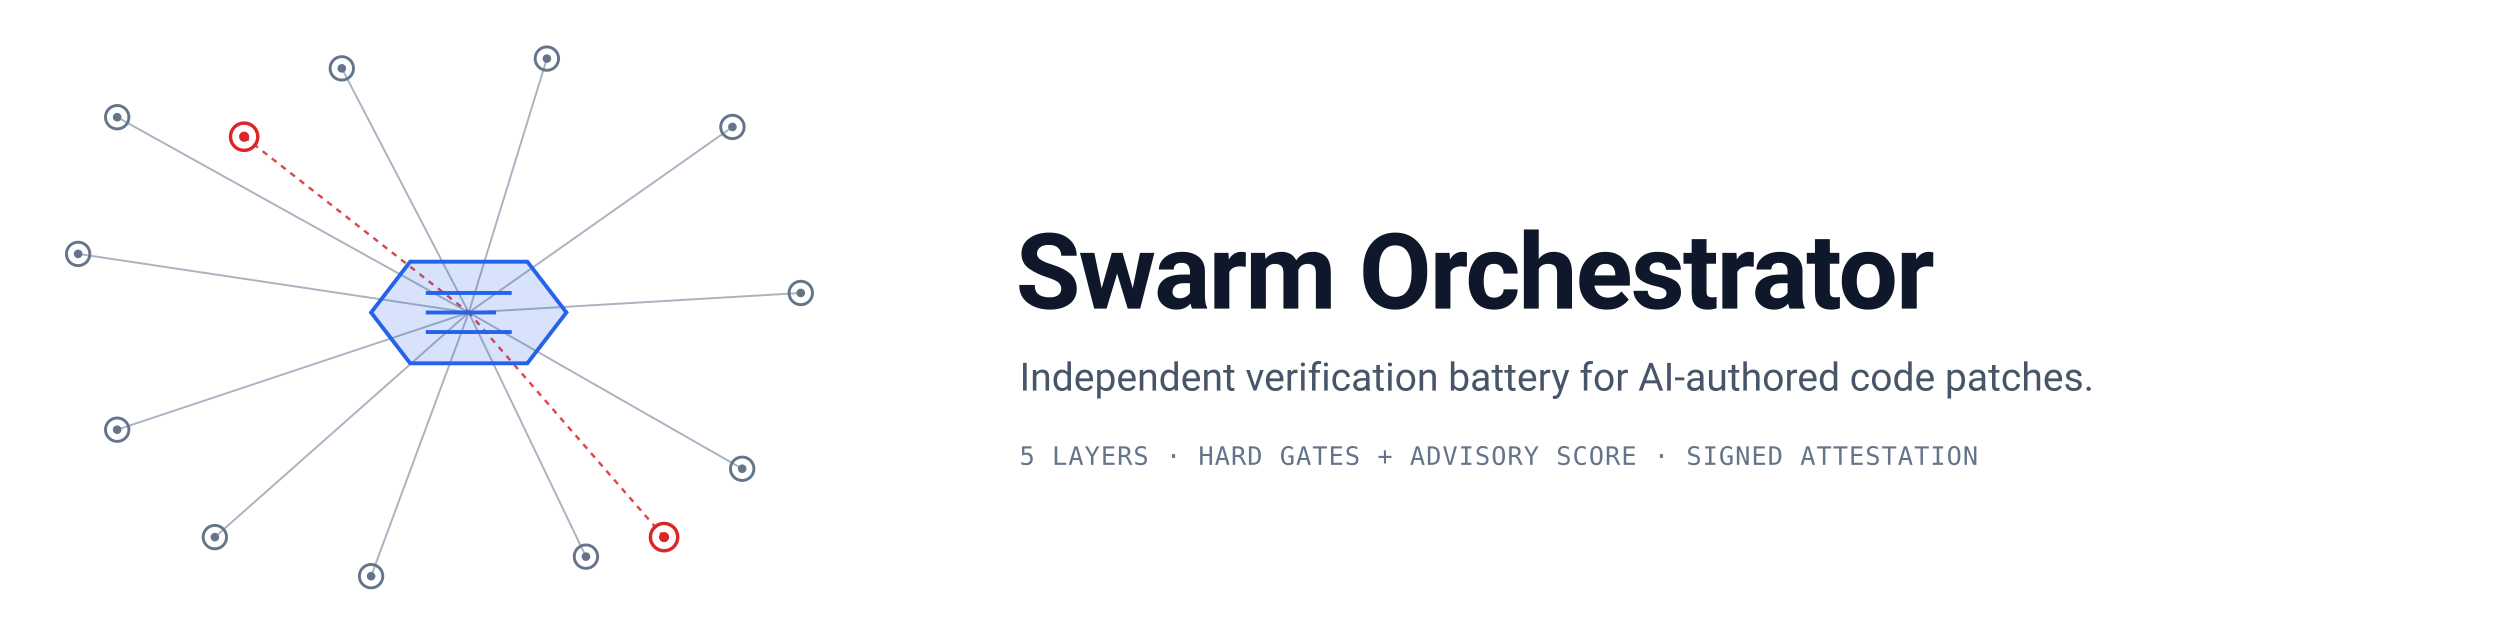
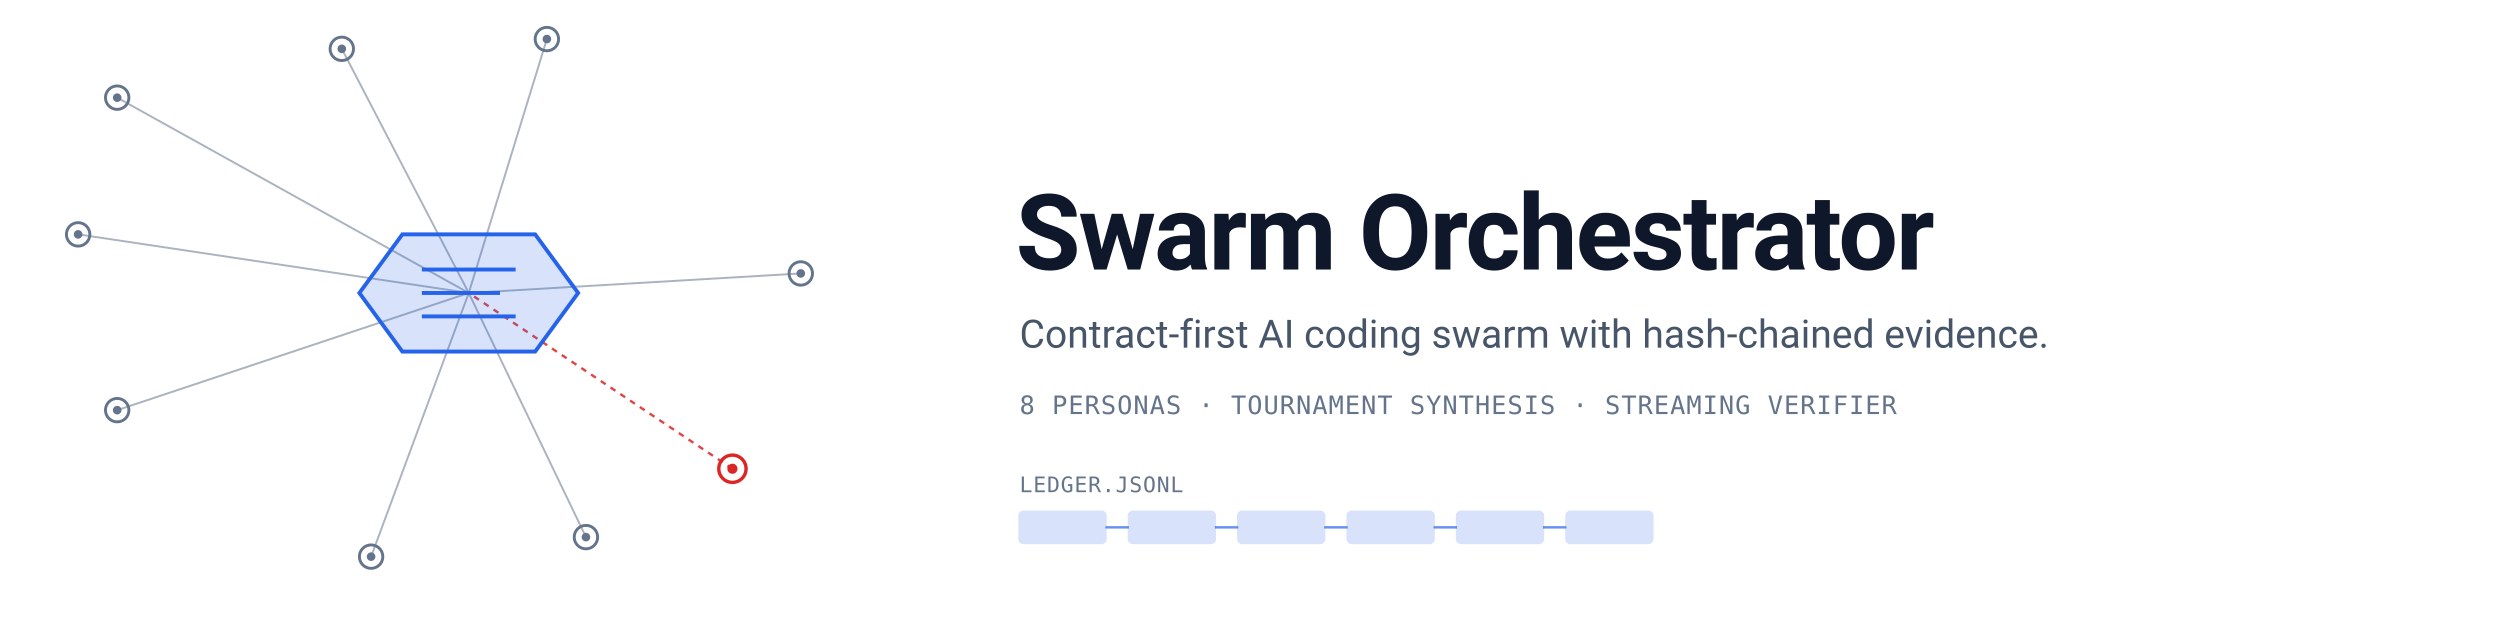
- <svg xmlns="http://www.w3.org/2000/svg" viewBox="0 0 1280 320" role="img" aria-label="Swarm Orchestrator: independent verification battery for AI-authored code patches">
+ <svg xmlns="http://www.w3.org/2000/svg" viewBox="0 0 1280 320" role="img" aria-label="Swarm Orchestrator: contract-first AI coding swarm with hash-chained evidence">
  <defs>
    <style>
      .line { stroke: #64748b; stroke-width: 1; opacity: 0.55; fill: none; }
      .line-fail { stroke: #dc2626; stroke-width: 1.25; opacity: 0.85; fill: none; stroke-dasharray: 3 3; }
-       .probe { fill: none; stroke: #64748b; stroke-width: 1.5; }
-       .probe-core { fill: #64748b; }
-       .probe-fail { fill: none; stroke: #dc2626; stroke-width: 1.75; }
-       .probe-fail-core { fill: #dc2626; }
-       .artifact-outer { fill: none; stroke: #2563eb; stroke-width: 2; }
-       .artifact-inner { fill: #2563eb; opacity: 0.18; stroke: #2563eb; stroke-width: 1; }
+       .persona { fill: none; stroke: #64748b; stroke-width: 1.5; }
+       .persona-core { fill: #64748b; }
+       .persona-fail { fill: none; stroke: #dc2626; stroke-width: 1.75; }
+       .persona-fail-core { fill: #dc2626; }
+       .contract-outer { fill: none; stroke: #2563eb; stroke-width: 2; }
+       .contract-inner { fill: #2563eb; opacity: 0.18; stroke: #2563eb; stroke-width: 1; }
+       .chain-link { fill: #2563eb; opacity: 0.18; stroke: #2563eb; stroke-width: 1.25; }
+       .chain-line { stroke: #2563eb; stroke-width: 1.25; opacity: 0.7; }
      .title { font: 600 54px -apple-system, BlinkMacSystemFont, "Segoe UI", Roboto, Helvetica, Arial, sans-serif; fill: #0f172a; letter-spacing: -1px; }
      .tagline { font: 400 20px -apple-system, BlinkMacSystemFont, "Segoe UI", Roboto, Helvetica, Arial, sans-serif; fill: #475569; }
      .meta { font: 500 13px ui-monospace, SFMono-Regular, Menlo, Consolas, monospace; fill: #64748b; letter-spacing: 0.5px; }
+       .chain-label { font: 500 11px ui-monospace, SFMono-Regular, Menlo, Consolas, monospace; fill: #64748b; letter-spacing: 0.4px; }
      @media (prefers-color-scheme: dark) {
        .title { fill: #e2e8f0; }
        .tagline { fill: #94a3b8; }
        .meta { fill: #94a3b8; }
+         .chain-label { fill: #94a3b8; }
        .line { stroke: #94a3b8; }
-         .probe { stroke: #94a3b8; }
-         .probe-core { fill: #94a3b8; }
-         .artifact-outer { stroke: #60a5fa; }
-         .artifact-inner { fill: #60a5fa; stroke: #60a5fa; }
+         .persona { stroke: #94a3b8; }
+         .persona-core { fill: #94a3b8; }
+         .contract-outer { stroke: #60a5fa; }
+         .contract-inner { fill: #60a5fa; stroke: #60a5fa; }
+         .chain-link { fill: #60a5fa; stroke: #60a5fa; }
+         .chain-line { stroke: #60a5fa; }
      }
    </style>
  </defs>
-   <g transform="translate(240,160)">
+   <g transform="translate(240,150)">
    <line class="line" x1="-180" y1="-100" x2="0" y2="0" />
    <line class="line" x1="-200" y1="-30" x2="0" y2="0" />
    <line class="line" x1="-180" y1="60" x2="0" y2="0" />
-     <line class="line" x1="-130" y1="115" x2="0" y2="0" />
    <line class="line" x1="-50" y1="135" x2="0" y2="0" />
    <line class="line" x1="60" y1="125" x2="0" y2="0" />
-     <line class="line" x1="140" y1="80" x2="0" y2="0" />
    <line class="line" x1="170" y1="-10" x2="0" y2="0" />
-     <line class="line" x1="135" y1="-95" x2="0" y2="0" />
    <line class="line" x1="40" y1="-130" x2="0" y2="0" />
    <line class="line" x1="-65" y1="-125" x2="0" y2="0" />
-     <line class="line-fail" x1="-115" y1="-90" x2="0" y2="0" />
-     <line class="line-fail" x1="100" y1="115" x2="0" y2="0" />
-     <polygon class="artifact-inner" points="-30,-26 30,-26 50,0 30,26 -30,26 -50,0" />
-     <polygon class="artifact-outer" points="-30,-26 30,-26 50,0 30,26 -30,26 -50,0" />
-     <line class="artifact-outer" x1="-22" y1="-10" x2="22" y2="-10" stroke-width="1.25" />
-     <line class="artifact-outer" x1="-22" y1="0" x2="14" y2="0" stroke-width="1.25" />
-     <line class="artifact-outer" x1="-22" y1="10" x2="22" y2="10" stroke-width="1.25" />
+     <line class="line-fail" x1="135" y1="90" x2="0" y2="0" />
+     <polygon class="contract-inner" points="-34,-30 34,-30 56,0 34,30 -34,30 -56,0" />
+     <polygon class="contract-outer" points="-34,-30 34,-30 56,0 34,30 -34,30 -56,0" />
+     <line class="contract-outer" x1="-24" y1="-12" x2="24" y2="-12" stroke-width="1.25" />
+     <line class="contract-outer" x1="-24" y1="0" x2="16" y2="0" stroke-width="1.25" />
+     <line class="contract-outer" x1="-24" y1="12" x2="24" y2="12" stroke-width="1.25" />
    <g>
-       <circle class="probe" cx="-180" cy="-100" r="6" />
-       <circle class="probe-core" cx="-180" cy="-100" r="2.2" />
-       <circle class="probe" cx="-200" cy="-30" r="6" />
-       <circle class="probe-core" cx="-200" cy="-30" r="2.2" />
-       <circle class="probe" cx="-180" cy="60" r="6" />
-       <circle class="probe-core" cx="-180" cy="60" r="2.2" />
-       <circle class="probe" cx="-130" cy="115" r="6" />
-       <circle class="probe-core" cx="-130" cy="115" r="2.2" />
-       <circle class="probe" cx="-50" cy="135" r="6" />
-       <circle class="probe-core" cx="-50" cy="135" r="2.2" />
-       <circle class="probe" cx="60" cy="125" r="6" />
-       <circle class="probe-core" cx="60" cy="125" r="2.2" />
-       <circle class="probe" cx="140" cy="80" r="6" />
-       <circle class="probe-core" cx="140" cy="80" r="2.2" />
-       <circle class="probe" cx="170" cy="-10" r="6" />
-       <circle class="probe-core" cx="170" cy="-10" r="2.2" />
-       <circle class="probe" cx="135" cy="-95" r="6" />
-       <circle class="probe-core" cx="135" cy="-95" r="2.2" />
-       <circle class="probe" cx="40" cy="-130" r="6" />
-       <circle class="probe-core" cx="40" cy="-130" r="2.2" />
-       <circle class="probe" cx="-65" cy="-125" r="6" />
-       <circle class="probe-core" cx="-65" cy="-125" r="2.2" />
+       <circle class="persona" cx="-180" cy="-100" r="6" />
+       <circle class="persona-core" cx="-180" cy="-100" r="2.2" />
+       <circle class="persona" cx="-200" cy="-30" r="6" />
+       <circle class="persona-core" cx="-200" cy="-30" r="2.2" />
+       <circle class="persona" cx="-180" cy="60" r="6" />
+       <circle class="persona-core" cx="-180" cy="60" r="2.2" />
+       <circle class="persona" cx="-50" cy="135" r="6" />
+       <circle class="persona-core" cx="-50" cy="135" r="2.2" />
+       <circle class="persona" cx="60" cy="125" r="6" />
+       <circle class="persona-core" cx="60" cy="125" r="2.2" />
+       <circle class="persona" cx="170" cy="-10" r="6" />
+       <circle class="persona-core" cx="170" cy="-10" r="2.2" />
+       <circle class="persona" cx="40" cy="-130" r="6" />
+       <circle class="persona-core" cx="40" cy="-130" r="2.2" />
+       <circle class="persona" cx="-65" cy="-125" r="6" />
+       <circle class="persona-core" cx="-65" cy="-125" r="2.2" />
    </g>
    <g>
-       <circle class="probe-fail" cx="-115" cy="-90" r="7" />
-       <circle class="probe-fail-core" cx="-115" cy="-90" r="2.6" />
-       <circle class="probe-fail" cx="100" cy="115" r="7" />
-       <circle class="probe-fail-core" cx="100" cy="115" r="2.6" />
+       <circle class="persona-fail" cx="135" cy="90" r="7" />
+       <circle class="persona-fail-core" cx="135" cy="90" r="2.6" />
    </g>
  </g>
  <g transform="translate(520,0)">
-     <text class="title" x="0" y="158">Swarm Orchestrator</text>
-     <text class="tagline" x="2" y="200">Independent verification battery for AI-authored code patches.</text>
-     <text class="meta" x="2" y="238">5 LAYERS  ·  HARD GATES + ADVISORY SCORE  ·  SIGNED ATTESTATION</text>
+     <text class="title" x="0" y="138">Swarm Orchestrator</text>
+     <text class="tagline" x="2" y="178">Contract-first AI coding swarm with hash-chained evidence.</text>
+     <text class="meta" x="2" y="212">8 PERSONAS  ·  TOURNAMENT SYNTHESIS  ·  STREAMING VERIFIER</text>
+     <text class="chain-label" x="2" y="252">LEDGER.JSONL</text>
+     <g transform="translate(2,262)">
+       <rect class="chain-link" x="0" y="0" width="44" height="16" rx="2" />
+       <line class="chain-line" x1="44" y1="8" x2="56" y2="8" />
+       <rect class="chain-link" x="56" y="0" width="44" height="16" rx="2" />
+       <line class="chain-line" x1="100" y1="8" x2="112" y2="8" />
+       <rect class="chain-link" x="112" y="0" width="44" height="16" rx="2" />
+       <line class="chain-line" x1="156" y1="8" x2="168" y2="8" />
+       <rect class="chain-link" x="168" y="0" width="44" height="16" rx="2" />
+       <line class="chain-line" x1="212" y1="8" x2="224" y2="8" />
+       <rect class="chain-link" x="224" y="0" width="44" height="16" rx="2" />
+       <line class="chain-line" x1="268" y1="8" x2="280" y2="8" />
+       <rect class="chain-link" x="280" y="0" width="44" height="16" rx="2" />
+     </g>
  </g>
</svg>
